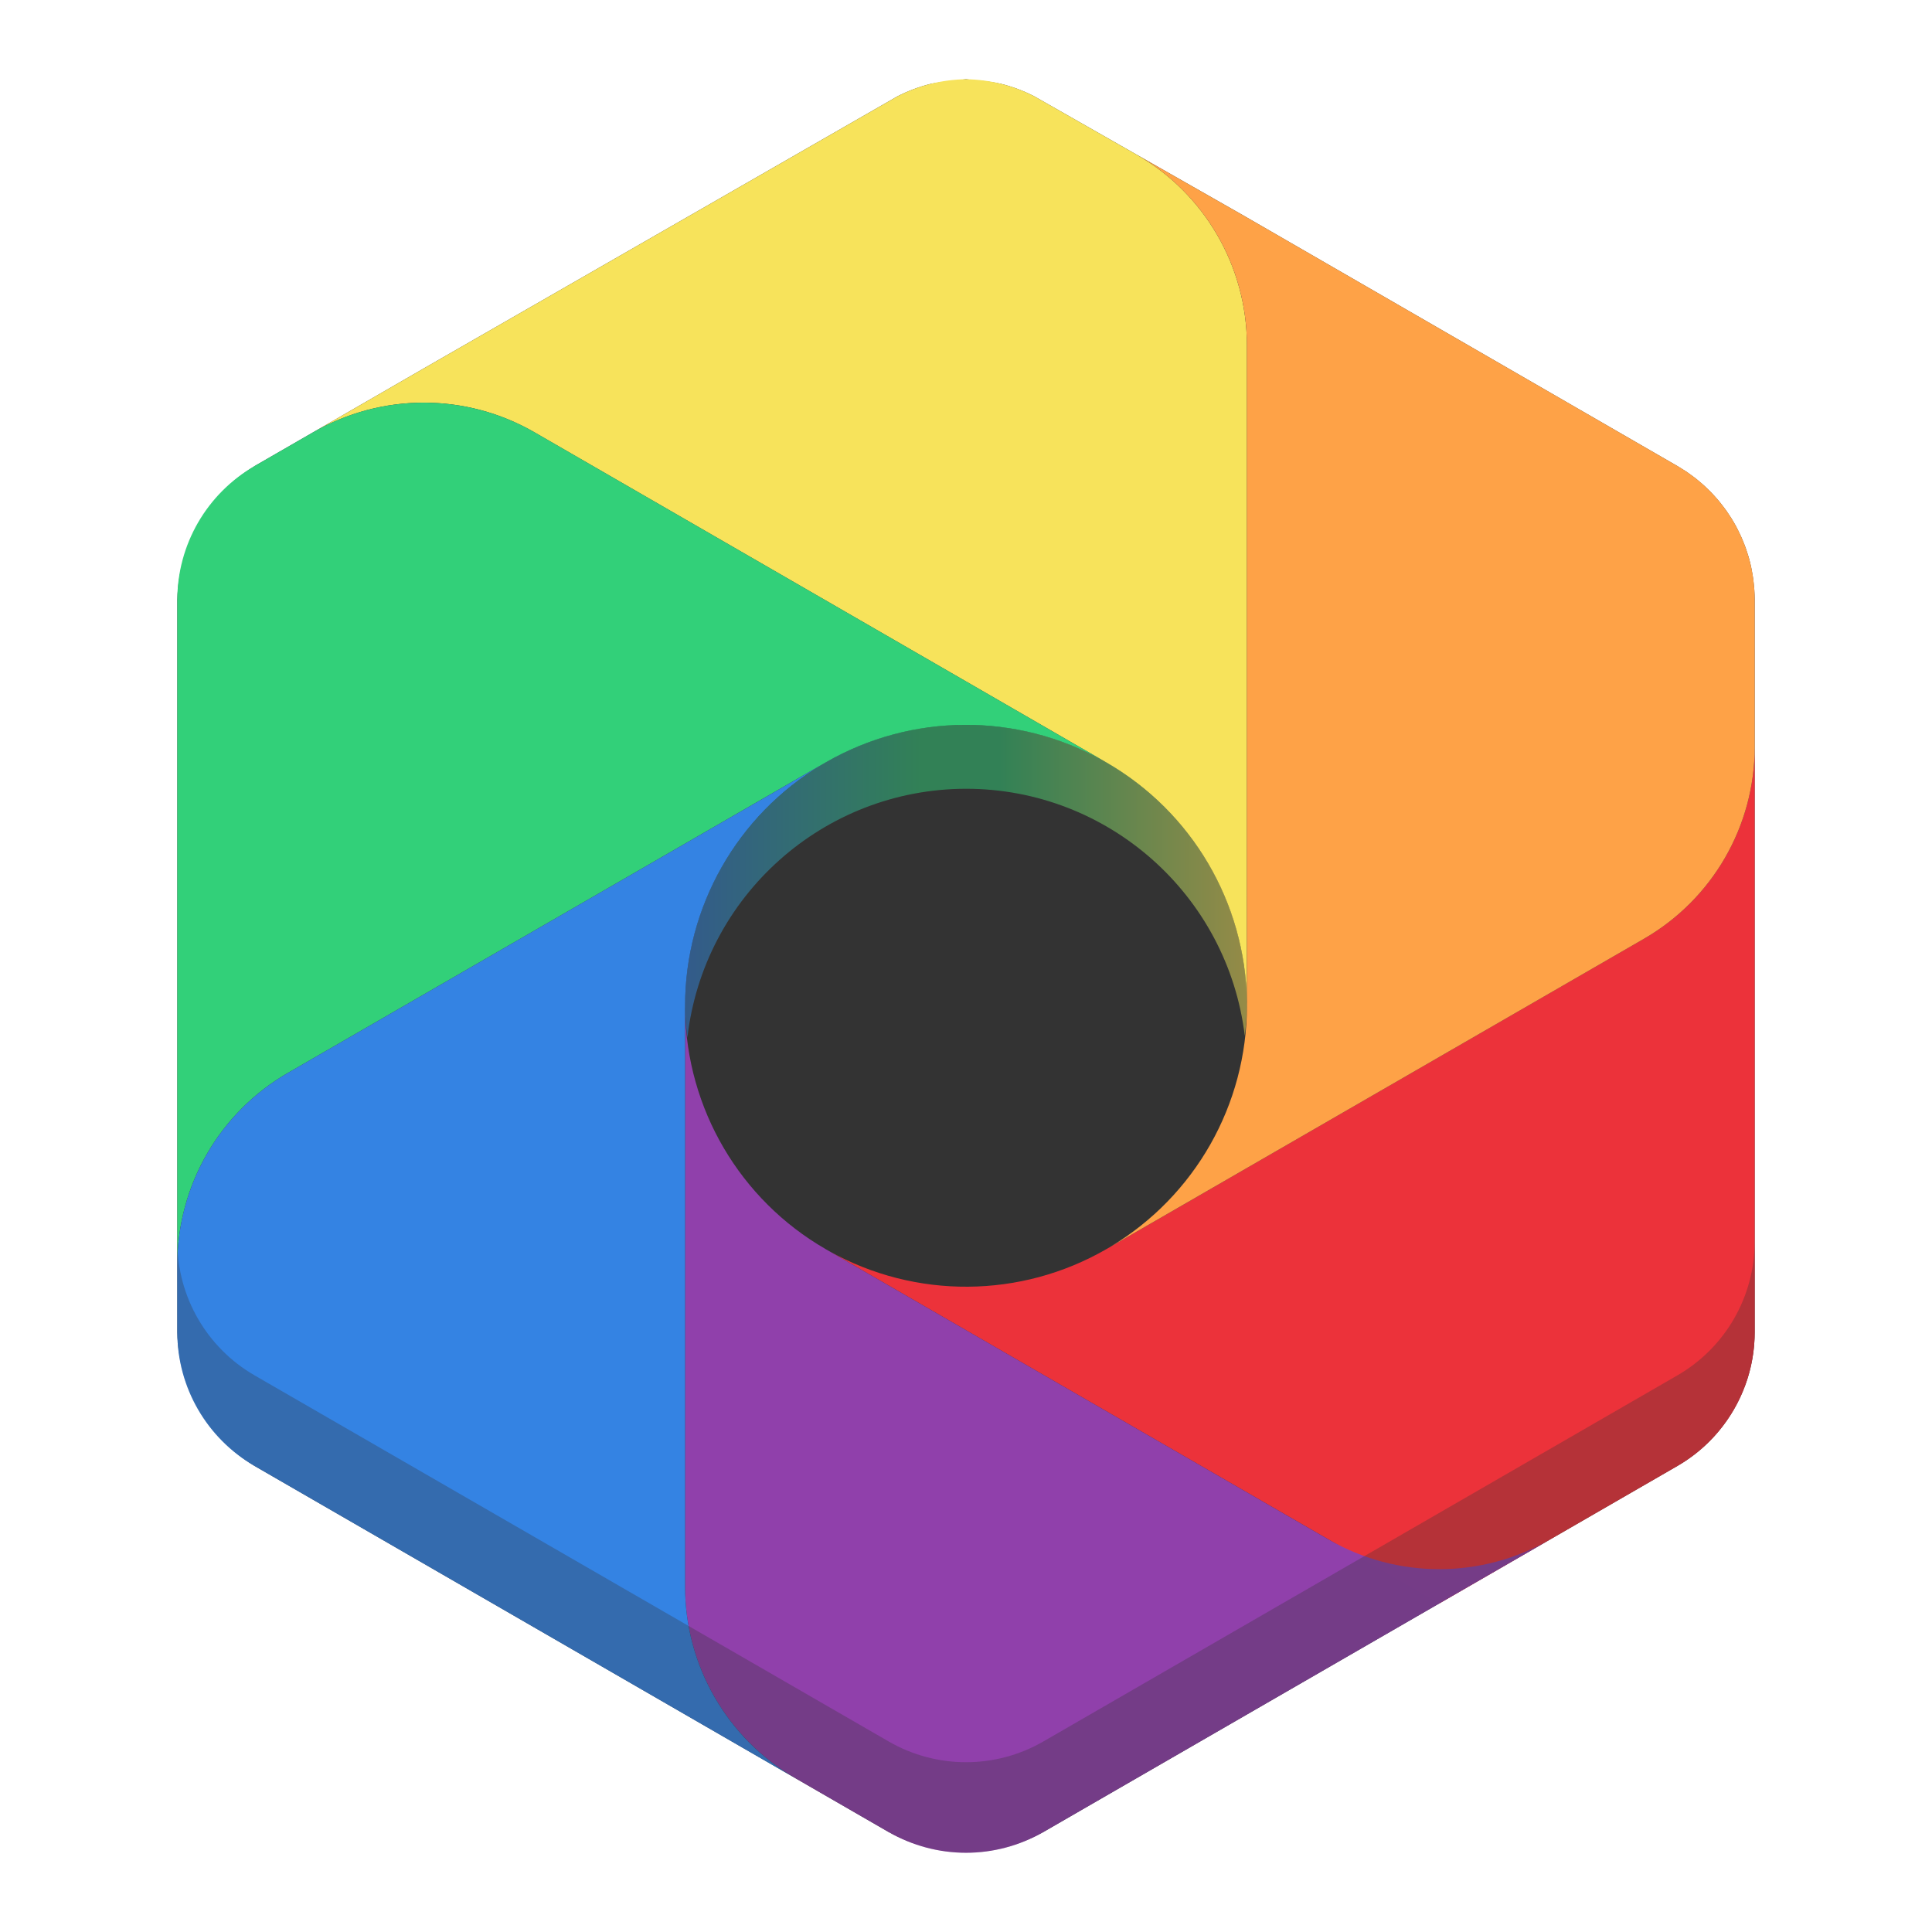
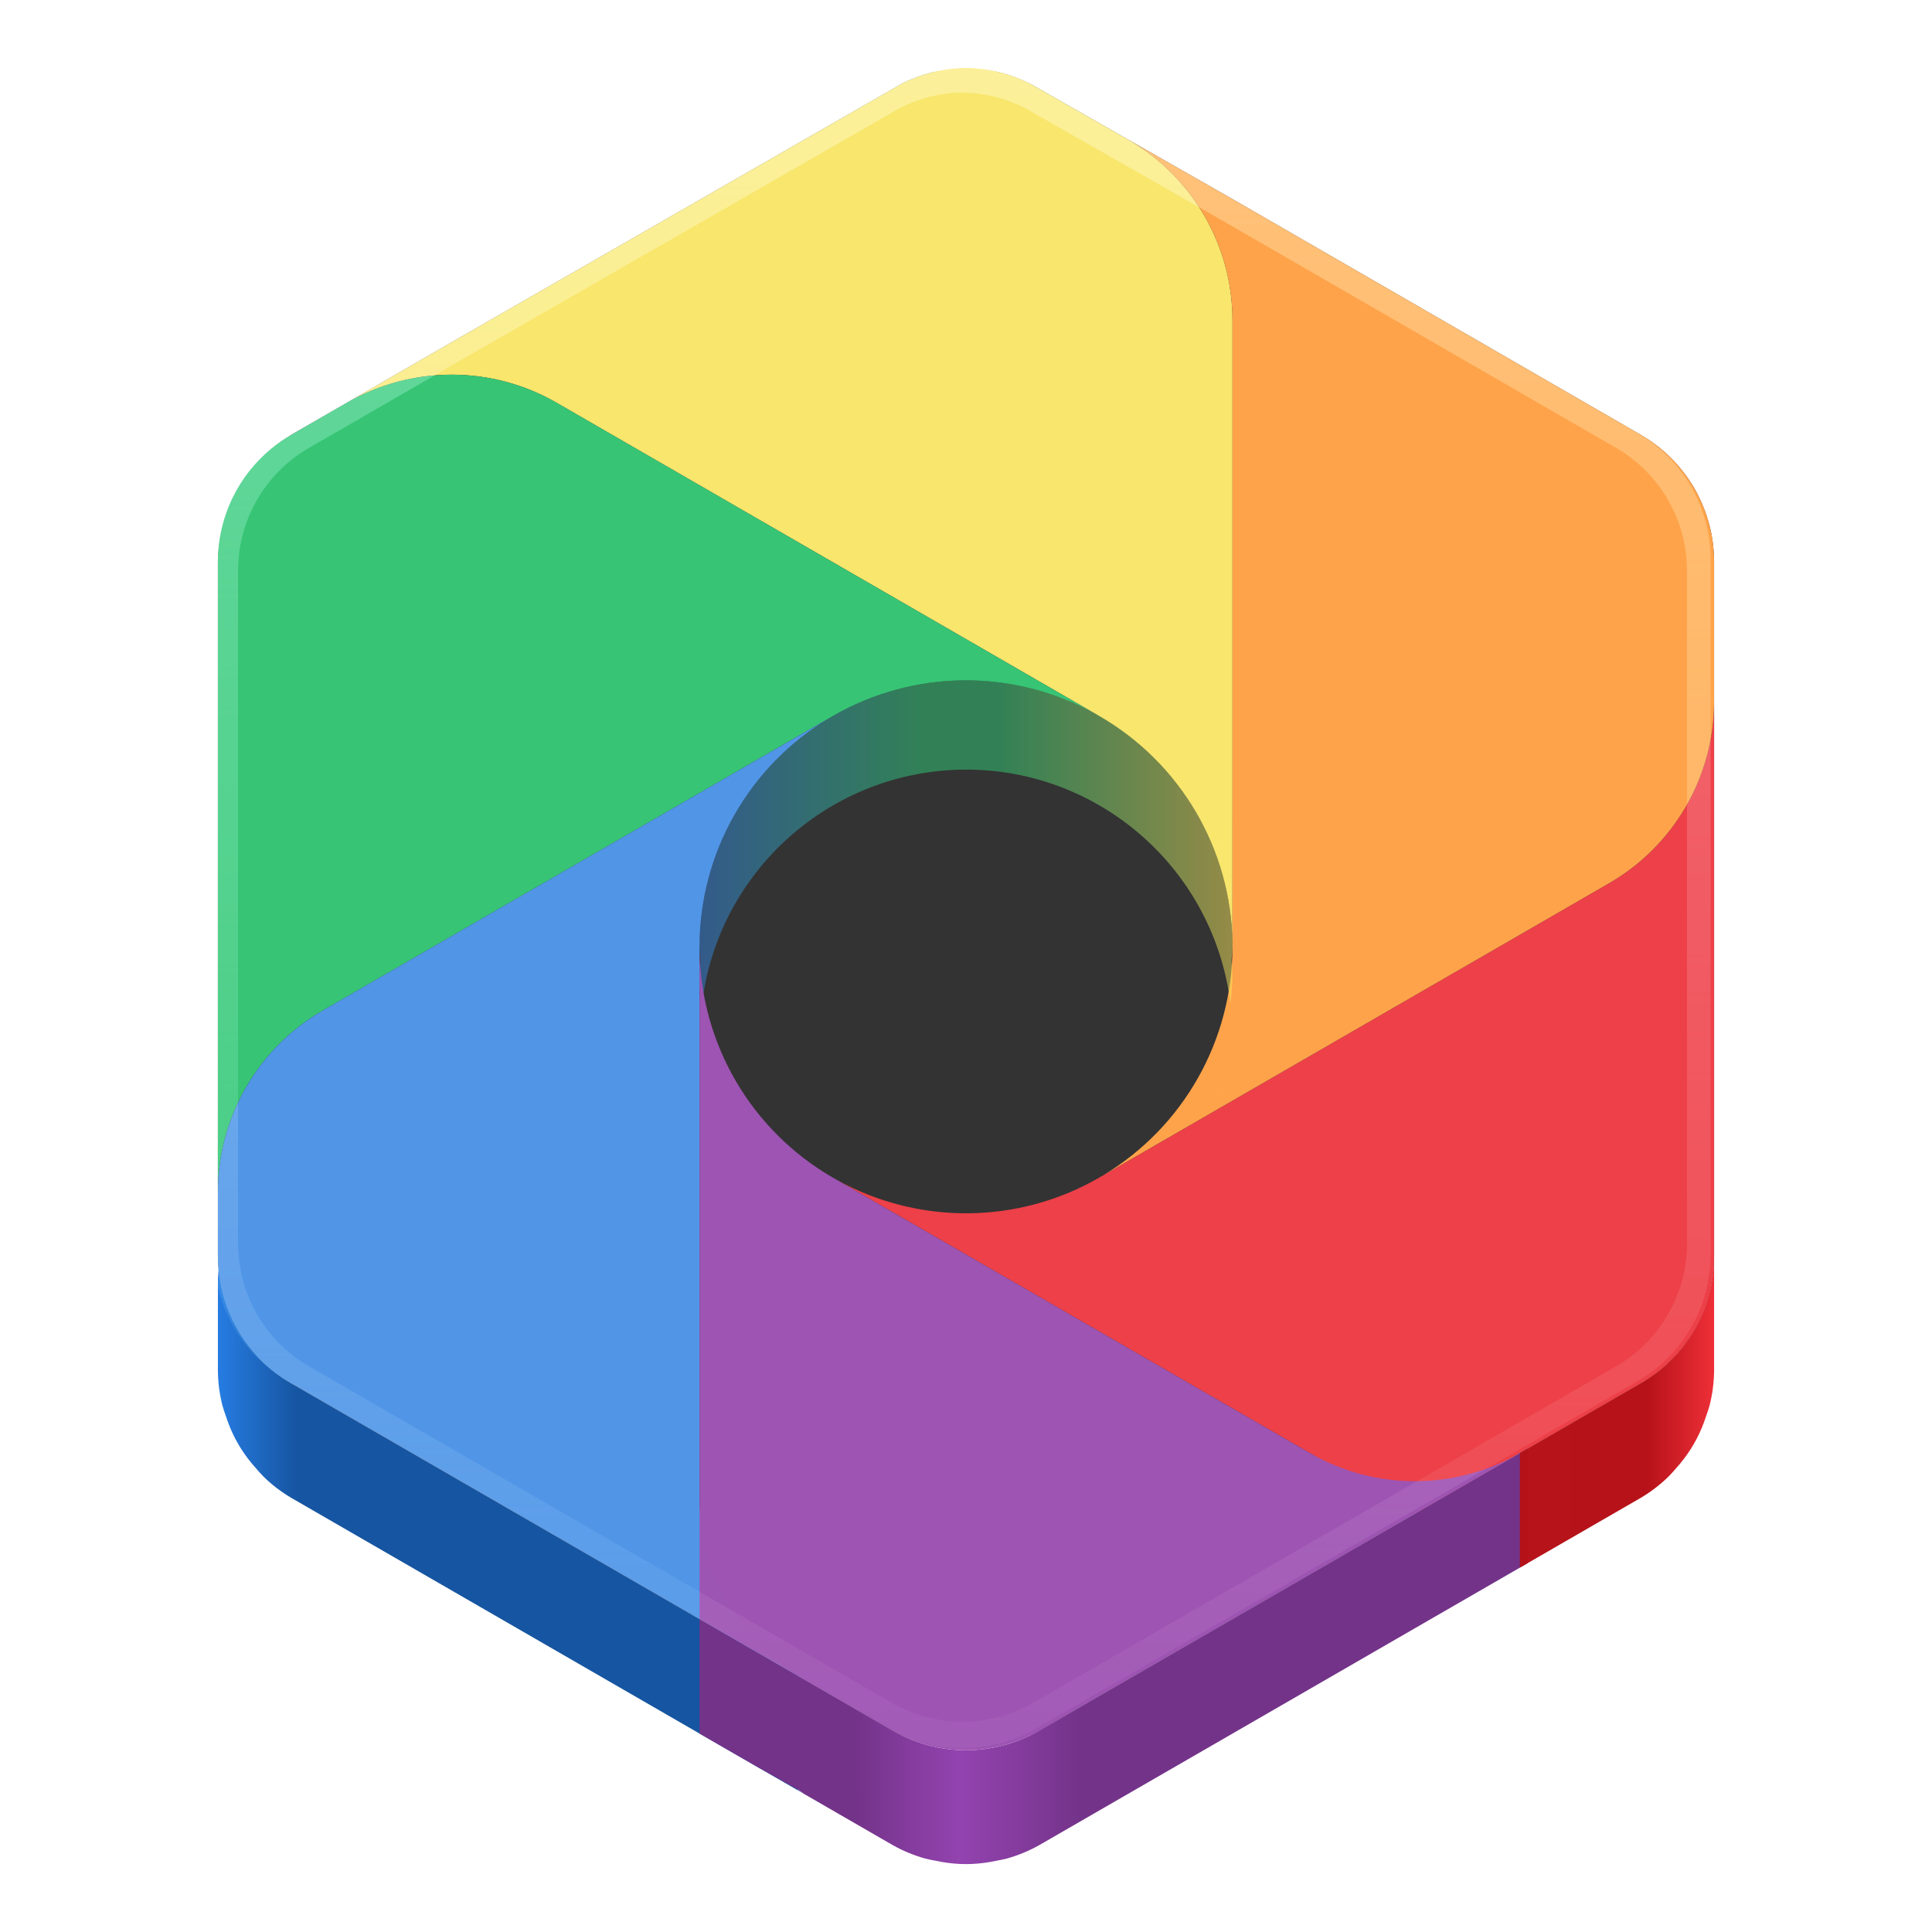
<svg xmlns="http://www.w3.org/2000/svg" xmlns:xlink="http://www.w3.org/1999/xlink" width="128" height="128" viewBox="0 0 128 128" version="1.1" id="svg5">
  <defs id="defs2">
+     <linearGradient id="linearGradient34">
+       <stop style="stop-color:#f9f9f9;stop-opacity:0.794;" offset="0" id="stop34" />
+       <stop style="stop-color:#f9f9f9;stop-opacity:0.116;" offset="1" id="stop35" />
+     </linearGradient>
+     <linearGradient id="linearGradient25">
+       <stop style="stop-color:#267ce2;stop-opacity:1;" offset="0" id="stop26" />
+       <stop style="stop-color:#1655a1;stop-opacity:1;" offset="0.136" id="stop28" />
+       <stop style="stop-color:#1655a1;stop-opacity:1;" offset="1" id="stop27" />
+     </linearGradient>
+     <linearGradient id="linearGradient22">
+       <stop style="stop-color:#b61017;stop-opacity:0.994;" offset="0" id="stop23" />
+       <stop style="stop-color:#b61017;stop-opacity:1;" offset="0.639" id="stop25" />
+       <stop style="stop-color:#ed2d36;stop-opacity:1;" offset="1" id="stop24" />
+     </linearGradient>
+     <linearGradient id="linearGradient18">
+       <stop style="stop-color:#733389;stop-opacity:1;" offset="0" id="stop18" />
+       <stop style="stop-color:#733389;stop-opacity:1;" offset="0.076" id="stop22" />
+       <stop style="stop-color:#9343af;stop-opacity:1;" offset="0.223" id="stop20" />
+       <stop style="stop-color:#733389;stop-opacity:1;" offset="0.39" id="stop21" />
+       <stop style="stop-color:#733389;stop-opacity:1;" offset="1" id="stop19" />
+     </linearGradient>
    <linearGradient id="linearGradient1198">
      <stop style="stop-color:#3483e3;stop-opacity:1" offset="0" id="stop1194" />
      <stop style="stop-color:#32d079;stop-opacity:1" offset="0.424" id="stop27406" />
      <stop style="stop-color:#32d079;stop-opacity:1" offset="0.561" id="stop9437" />
      <stop style="stop-color:#f7e35b;stop-opacity:1" offset="1" id="stop1196" />
    </linearGradient>
    <linearGradient y2="236" x2="96" y1="236" x1="32" gradientTransform="translate(604.8168,170.5864)" gradientUnits="userSpaceOnUse" id="linearGradient1099" xlink:href="#linearGradient1036" />
    <linearGradient id="linearGradient1036">
      <stop id="stop1032" offset="0" style="stop-color:#d5d3cf;stop-opacity:1;" />
      <stop id="stop1034" offset="1" style="stop-color:#f6f5f4;stop-opacity:1" />
    </linearGradient>
    <radialGradient r="32" fy="-76" fx="-244" cy="-76" cx="-244" gradientTransform="matrix(0.8833333,0,0,0.8833333,-460.3502,463.1197)" gradientUnits="userSpaceOnUse" id="radialGradient1103" xlink:href="#linearGradient1069" />
    <linearGradient id="linearGradient1069">
      <stop id="stop1065" offset="0" style="stop-color:#d5d3cf;stop-opacity:1" />
      <stop id="stop1067-1" offset="1" style="stop-color:#949390;stop-opacity:1" />
    </linearGradient>
    <linearGradient gradientUnits="userSpaceOnUse" y2="232" x2="64" y1="262.5" x1="64" id="linearGradient1027" xlink:href="#linearGradient1025" gradientTransform="translate(-470.5864,432.8168)" />
    <linearGradient id="linearGradient1025">
      <stop id="stop1021" offset="0" style="stop-color:#9a9996;stop-opacity:1" />
      <stop id="stop1023" offset="1" style="stop-color:#77767b;stop-opacity:1" />
    </linearGradient>
    <clipPath clipPathUnits="userSpaceOnUse" id="clipPath1609-7">
      <path id="path1611-5" d="m 252,116 28,-28 v -8 h -36 v 36 z" style="fill:#e74747;stroke:none;stroke-width:0.25px;stroke-linecap:butt;stroke-linejoin:miter;stroke-opacity:1" />
    </clipPath>
-     <linearGradient xlink:href="#linearGradient1198" id="linearGradient1200" x1="45.142" y1="58.173" x2="82.363" y2="58.173" gradientUnits="userSpaceOnUse" gradientTransform="translate(0.24766,0.2142168)" />
+     <linearGradient xlink:href="#linearGradient1198" id="linearGradient1200" x1="45.142" y1="58.173" x2="82.363" y2="58.173" gradientUnits="userSpaceOnUse" gradientTransform="matrix(0.9485627,0,0,0.9485627,3.526826,-0.276307)" />
+     <linearGradient xlink:href="#linearGradient18" id="linearGradient19" x1="52.254" y1="116.19" x2="103.246" y2="116.19" gradientUnits="userSpaceOnUse" gradientTransform="matrix(0.9485627,0,0,0.9485627,3.291905,-0.4795051)" />
+     <linearGradient xlink:href="#linearGradient22" id="linearGradient24" x1="103.236" y1="98.965" x2="116.252" y2="98.965" gradientUnits="userSpaceOnUse" gradientTransform="matrix(0.9485627,0,0,0.9485627,3.291905,-0.4795051)" />
+     <linearGradient xlink:href="#linearGradient25" id="linearGradient27" x1="11.748" y1="107.337" x2="52.699" y2="107.337" gradientUnits="userSpaceOnUse" gradientTransform="matrix(0.9485627,0,0,0.9485627,3.291905,-0.4795051)" />
+     <linearGradient xlink:href="#linearGradient34" id="linearGradient35" x1="65.224" y1="6.544" x2="65.224" y2="122.624" gradientUnits="userSpaceOnUse" gradientTransform="matrix(0.9485627,0,0,0.9485627,3.062232,-0.6120264)" />
  </defs>
  <g id="layer2">
-     <path id="path59534" style="fill:#333333;stroke-width:1.34" d="M 30.133 45.155 A 6.928 6.928 45 0 0 29.894 45.731 A 6.928 6.928 0 0 0 29.519 46.637 A 6.928 6.928 45 0 0 29.259 48.202 L 29.205 72.692 L 29.205 78.424 L 29.204 81.453 L 29.204 81.46 A 6.928 6.928 45 0 0 29.208 81.48 A 6.928 6.928 45 0 0 29.58 83.587 A 6.928 6.928 45 0 0 29.825 84.176 A 6.928 6.928 45 0 0 30.623 85.557 A 6.928 6.928 45 0 0 31.015 86.067 A 6.928 6.928 45 0 0 32.667 87.453 A 6.928 6.928 45 0 0 32.669 87.454 L 53.514 99.489 L 58.478 102.355 L 61.103 103.87 A 6.928 6.928 45 0 0 63.132 104.61 A 6.928 6.928 45 0 0 63.774 104.693 A 6.928 6.928 45 0 0 65.364 104.694 A 6.928 6.928 45 0 0 66 104.609 A 6.928 6.928 45 0 0 68.031 103.87 L 87.334 92.725 L 92.291 89.863 A 9.926 9.926 0 0 0 92.295 89.861 L 94.844 88.389 L 96.465 87.453 L 96.466 87.452 A 6.928 6.928 45 0 0 98.127 86.057 A 6.928 6.928 0 0 0 98.503 85.567 A 6.928 6.928 45 0 0 99.315 84.161 A 6.928 6.928 0 0 0 99.552 83.589 A 6.928 6.928 45 0 0 99.929 81.453 L 99.929 60.949 L 99.93 55.221 L 99.93 48.62 A 6.928 6.928 45 0 0 99.516 46.265 A 6.928 6.928 45 0 0 99.504 46.235 A 6.928 6.928 45 0 0 98.317 44.18 A 6.928 6.928 45 0 0 98.3 44.157 A 6.928 6.928 45 0 0 96.466 42.619 L 78.708 32.367 L 73.745 29.501 L 68.032 26.203 A 6.928 6.928 45 0 0 68.031 26.202 A 6.928 6.928 45 0 0 67.638 25.994 A 6.928 6.928 45 0 0 67.53 25.943 A 6.928 6.928 45 0 0 67.237 25.813 A 6.928 6.928 45 0 0 67.089 25.753 A 6.928 6.928 45 0 0 66.817 25.653 A 6.928 6.928 45 0 0 66.673 25.603 A 6.928 6.928 45 0 0 66.267 25.486 A 6.928 6.928 45 0 0 66.262 25.485 A 6.928 6.928 45 0 0 66.166 25.463 A 6.928 6.928 45 0 0 65.834 25.392 A 6.928 6.928 45 0 0 65.675 25.365 A 6.928 6.928 45 0 0 65.375 25.324 A 6.928 6.928 45 0 0 65.24 25.309 A 6.928 6.928 45 0 0 64.941 25.287 A 6.928 6.928 45 0 0 64.77 25.278 A 6.928 6.928 45 0 0 64.758 25.277 A 6.928 6.928 45 0 0 64.359 25.278 A 6.928 6.928 45 0 0 64.214 25.286 A 6.928 6.928 45 0 0 63.935 25.304 A 6.928 6.928 45 0 0 63.736 25.327 A 6.928 6.928 45 0 0 63.48 25.362 A 6.928 6.928 45 0 0 63.306 25.391 A 6.928 6.928 45 0 0 63.06 25.443 A 6.928 6.928 45 0 0 62.866 25.487 A 6.928 6.928 45 0 0 62.817 25.501 A 6.928 6.928 45 0 0 62.465 25.602 A 6.928 6.928 45 0 0 62.363 25.636 A 6.928 6.928 45 0 0 62.047 25.75 A 6.928 6.928 45 0 0 61.899 25.811 A 6.928 6.928 45 0 0 61.64 25.925 A 6.928 6.928 45 0 0 61.494 25.994 A 6.928 6.928 45 0 0 61.191 26.155 A 6.928 6.928 45 0 0 61.116 26.194 L 61.102 26.203 L 41.8 37.347 L 41.761 37.369 L 41.678 37.417 L 36.852 40.24 L 32.301 42.902 A 6.928 6.928 0 0 0 32.297 42.904 A 6.928 6.928 45 0 0 32.286 42.913 A 6.928 6.928 45 0 0 31.099 43.895 A 6.928 6.928 0 0 0 30.368 44.846 A 6.928 6.928 45 0 0 30.133 45.155 z M 30.063 74.386 A 9.926 9.926 0 0 0 29.422 76.36 A 9.926 9.926 0 0 1 29.422 76.359 A 9.926 9.926 0 0 1 30.063 74.386 z M 84.386 90.71 A 9.926 9.926 0 0 0 85.609 91.038 A 9.926 9.926 0 0 1 85.608 91.039 A 9.926 9.926 0 0 1 84.386 90.71 z " transform="matrix(0.7387908,1.279623,-1.279623,0.7387908,99.52044,-66.66923)" />
-     <path id="path57149" style="fill:#ed333b;fill-opacity:0.994;stroke:none;stroke-width:0;stroke-miterlimit:4;stroke-dasharray:none;stroke-opacity:1" d="m 116.253,49.492 a 14.667,14.667 0 0 1 -7.331,12.7 L 73.298,82.76 A 18.612,18.612 0 0 1 54.938,82.893 l 9.063,5.235 31.356,18.104 15.776,-9.109 a 10.237,10.237 0 0 0 5.119,-8.865 V 57.96 Z" />
-     <path id="path57151" style="fill:#9141ac;fill-opacity:0.994;stroke:none;stroke-width:0;stroke-miterlimit:4;stroke-dasharray:none;stroke-opacity:1" d="m 45.39,66.635 v 0.279 a 18.612,18.612 0 0 1 0.002,-0.273 z m 0,0.279 -0.002,10.467 v 27.74 a 14.667,14.667 0 0 0 7.331,12.7 l 0.002,0.002 6.161,3.556 a 10.237,10.237 0 0 0 10.236,0 l 26.239,-15.148 7.329,-4.232 a 14.667,14.667 0 0 1 -14.662,-0.002 L 54.696,82.754 A 18.612,18.612 0 0 1 45.39,66.914 Z" />
-     <path id="path57153" style="fill:#f8e45c;fill-opacity:0.994;stroke:none;stroke-width:0;stroke-miterlimit:4;stroke-dasharray:none;stroke-opacity:1" d="m 64.001,5.25 a 10.237,10.237 0 0 0 -4.544,1.133 l -31.379,18.024 -7.333,4.234 a 14.667,14.667 0 0 1 14.666,0 l 28.59,16.504 9.303,5.373 a 18.612,18.612 0 0 1 9.305,15.84 l 0.002,-10.467 V 22.878 a 14.573,14.573 0 0 0 -7.358,-12.661 L 68.481,6.356 A 10.237,10.237 0 0 0 64.001,5.25 Z M 82.61,66.358 a 18.612,18.612 0 0 1 -0.002,0.273 l 0.002,0.006 z" />
-     <path id="path56870" style="fill:#ffa348;fill-opacity:0.994;stroke:none;stroke-width:0;stroke-miterlimit:4;stroke-dasharray:none;stroke-opacity:1" d="m 75.254,10.217 a 14.573,14.573 0 0 1 7.358,12.661 V 55.89 66.635 a 18.612,18.612 0 0 1 -9.066,15.979 l 9.066,-5.233 20.893,-12.061 5.417,-3.128 a 14.667,14.667 0 0 0 7.331,-12.7 v -9.748 a 10.237,10.237 0 0 0 -5.098,-8.855 l -0.021,-0.012 L 82.612,14.41 82.554,14.377 Z m -1.708,72.396 a 18.612,18.612 0 0 1 -0.238,0.134 l -0.004,0.004 z" />
-     <path id="path57155" style="fill:#33d17a;fill-opacity:0.994;stroke:none;stroke-width:0;stroke-miterlimit:4;stroke-dasharray:none;stroke-opacity:1" d="m 28.845,26.697 a 14.667,14.667 0 0 0 -2.301,0.06 14.667,14.667 0 0 0 -5.799,1.883 l -3.887,2.243 a 10.237,10.237 0 0 0 -5.111,8.861 v 35.568 8.468 a 14.667,14.667 0 0 1 7.335,-12.702 l 26.306,-15.187 9.334,-5.39 a 18.612,18.612 0 0 1 18.34,-0.122 l -9.061,-5.235 h -0.002 L 35.411,28.64 a 14.667,14.667 0 0 0 -6.566,-1.943 z" />
-     <path id="path57157" style="fill:#3584e4;fill-opacity:0.994;stroke:none;stroke-width:0;stroke-miterlimit:4;stroke-dasharray:none;stroke-opacity:1" d="m 54.696,50.519 -0.242,0.139 a 18.612,18.612 0 0 1 0.238,-0.134 z m -0.242,0.139 -9.066,5.233 -26.306,15.187 a 14.667,14.667 0 0 0 -7.335,12.702 v 4.478 a 10.237,10.237 0 0 0 5.119,8.865 l 28.522,16.467 7.325,4.23 A 14.667,14.667 0 0 1 45.388,105.121 V 66.637 a 18.612,18.612 0 0 1 9.066,-15.979 z" />
-     <path id="path64946" style="opacity:0.5;fill:url(#linearGradient1200);fill-opacity:1;stroke:none;stroke-width:0;stroke-miterlimit:4;stroke-dasharray:none;stroke-opacity:1" d="M 64,48.023 A 18.612,18.612 0 0 0 45.389,66.634 18.612,18.612 0 0 0 45.54,68.751 18.612,18.612 0 0 1 64,52.257 18.612,18.612 0 0 1 82.47,68.621 18.612,18.612 0 0 0 82.611,66.634 18.612,18.612 0 0 0 64,48.023 Z" />
-     <path id="path987" style="fill:#333333;fill-opacity:0.3;stroke-width:1.98" d="m 63.999,122.751 a 10.237,10.237 0 0 1 -5.117,-1.371 L 16.867,97.122 a 10.237,10.237 0 0 1 -5.119,-8.865 v -6 a 10.237,10.237 0 0 0 5.119,8.865 l 42.016,24.258 a 10.237,10.237 0 0 0 10.236,0 L 111.132,91.122 a 10.237,10.237 0 0 0 5.119,-8.865 v 6 a 10.237,10.237 0 0 1 -5.119,8.865 L 69.119,121.38 a 10.237,10.237 0 0 1 -5.119,1.371 z" />
+     <path id="path15" style="fill:url(#linearGradient27);fill-opacity:1;stroke-width:0.949" d="M 14.512 83.814 A 13.913 13.913 0 0 0 14.436 84.682 L 14.436 86.578 L 14.436 88.928 L 14.436 88.93 L 14.436 90.826 L 14.436 90.828 A 9.71 9.71 0 0 0 14.738 93.125 A 9.71 9.71 0 0 0 14.961 93.809 A 9.71 9.71 0 0 0 15.582 95.309 A 9.71 9.71 0 0 0 15.982 96.002 A 9.71 9.71 0 0 0 16.973 97.293 A 9.71 9.71 0 0 0 17.451 97.824 A 9.71 9.71 0 0 0 19.291 99.234 L 53.281 118.857 A 13.913 13.913 0 0 1 52.863 118.58 L 52.871 118.57 A 13.913 13.913 0 0 1 52.857 118.561 L 52.857 116.717 L 53.281 116.961 A 13.913 13.913 0 0 1 52.857 116.682 L 52.857 116.664 L 52.857 115.006 L 52.857 112.924 L 52.857 111.027 L 52.857 111 L 52.326 110.695 L 52.326 110.721 L 46.572 107.395 A 13.913 13.913 0 0 0 46.572 107.398 L 19.291 91.646 A 9.71 9.71 0 0 1 14.512 83.814 z " />
+     <path id="path59534" style="fill:#333333;stroke-width:1.878" d="m 64.002,4.5 a 9.71,9.71 0 0 0 -0.867,0.113 9.71,9.71 0 0 0 -1.364,0.18 9.71,9.71 0 0 0 -2.081,0.782 l -29.765,17.096 -6.957,4.017 -3.678,2.121 -0.009,0.006 a 9.71,9.71 0 0 0 -0.02,0.019 9.71,9.71 0 0 0 -2.297,1.929 9.71,9.71 0 0 0 -0.543,0.71 9.71,9.71 0 0 0 -1.117,1.936 9.71,9.71 0 0 0 -0.345,0.834 9.71,9.71 0 0 0 -0.524,2.977 9.71,9.71 0 0 0 -3.1e-5,0.002 V 70.957 l 2e-6,8.033 -2e-6,4.248 a 9.71,9.71 0 0 0 0.524,2.981 9.71,9.71 0 0 0 0.348,0.837 9.71,9.71 0 0 0 1.113,1.93 9.71,9.71 0 0 0 0.548,0.713 9.71,9.71 0 0 0 2.321,1.947 l 27.054,15.62 6.947,4.011 a 13.913,13.913 0 0 0 0.006,0.004 l 3.574,2.062 2.271,1.312 0.002,3e-5 a 9.71,9.71 0 0 0 2.857,1.039 9.71,9.71 0 0 0 0.86,0.113 9.71,9.71 0 0 0 2.275,0 9.71,9.71 0 0 0 0.86,-0.113 9.71,9.71 0 0 0 2.857,-1.039 l 24.889,-14.369 6.953,-4.013 8.013,-4.626 a 9.71,9.71 0 0 0 2.568,-2.153 9.71,9.71 0 0 0 0.028,-0.035 9.71,9.71 0 0 0 1.664,-2.881 9.71,9.71 0 0 0 0.015,-0.037 9.71,9.71 0 0 0 0.582,-3.303 l 4e-5,-28.74 1e-5,-8.031 -1e-5,-9.247 a 9.71,9.71 0 0 0 4e-5,-0.002 9.71,9.71 0 0 0 -0.022,-0.622 9.71,9.71 0 0 0 -0.015,-0.167 9.71,9.71 0 0 0 -0.046,-0.446 9.71,9.71 0 0 0 -0.032,-0.222 9.71,9.71 0 0 0 -0.069,-0.4 9.71,9.71 0 0 0 -0.041,-0.209 9.71,9.71 0 0 0 -0.143,-0.574 9.71,9.71 0 0 0 -0.002,-0.007 9.71,9.71 0 0 0 -0.041,-0.132 9.71,9.71 0 0 0 -0.146,-0.454 9.71,9.71 0 0 0 -0.08,-0.211 9.71,9.71 0 0 0 -0.159,-0.393 9.71,9.71 0 0 0 -0.076,-0.174 9.71,9.71 0 0 0 -0.183,-0.378 9.71,9.71 0 0 0 -0.109,-0.215 9.71,9.71 0 0 0 -0.007,-0.015 9.71,9.71 0 0 0 -0.28,-0.484 9.71,9.71 0 0 0 -0.111,-0.17 9.71,9.71 0 0 0 -0.219,-0.326 9.71,9.71 0 0 0 -0.167,-0.226 9.71,9.71 0 0 0 -0.222,-0.285 9.71,9.71 0 0 0 -0.157,-0.191 9.71,9.71 0 0 0 -0.235,-0.263 9.71,9.71 0 0 0 -0.189,-0.204 9.71,9.71 0 0 0 -0.052,-0.05 9.71,9.71 0 0 0 -0.369,-0.356 9.71,9.71 0 0 0 -0.113,-0.1 9.71,9.71 0 0 0 -0.359,-0.304 9.71,9.71 0 0 0 -0.178,-0.137 9.71,9.71 0 0 0 -0.321,-0.235 9.71,9.71 0 0 0 -0.185,-0.128 9.71,9.71 0 0 0 -0.408,-0.256 9.71,9.71 0 0 0 -0.1,-0.063 l -0.02,-0.011 -27.054,-15.62 -0.054,-0.032 -0.117,-0.067 -6.809,-3.879 -6.419,-3.659 a 9.71,9.71 0 0 0 -0.006,-0.004 9.71,9.71 0 0 0 -0.019,-0.007 A 9.71,9.71 0 0 0 66.206,4.79 9.71,9.71 0 0 0 64.541,4.569 9.71,9.71 0 0 0 64.002,4.501 Z M 28.471,24.9 a 13.913,13.913 0 0 0 -2.846,0.606 13.913,13.913 0 0 1 0.002,-0.002 13.913,13.913 0 0 1 2.844,-0.604 z m 18.254,77.376 a 13.913,13.913 0 0 0 0.459,1.716 13.913,13.913 0 0 1 -0.002,-0.002 13.913,13.913 0 0 1 -0.458,-1.714 z" />
+     <path id="path57149" style="fill:#ee4149;fill-opacity:0.994;stroke:none;stroke-width:0;stroke-miterlimit:4;stroke-dasharray:none;stroke-opacity:1" d="m 113.565,46.467 a 13.913,13.913 0 0 1 -6.954,12.047 L 72.82,78.024 a 17.655,17.655 0 0 1 -17.416,0.126 l 8.597,4.965 29.743,17.173 14.965,-8.64 a 9.71,9.71 0 0 0 4.856,-8.409 V 54.499 Z" />
+     <path id="path17" style="fill:url(#linearGradient19);fill-opacity:1;stroke-width:0.949" d="M 101.227 95.969 L 101.219 95.971 L 89.039 103.002 L 88.814 103.133 L 68.855 114.656 A 9.71 9.71 0 0 1 59.146 114.656 L 52.859 111.027 L 52.857 111.027 L 50.244 109.518 L 50.129 109.451 L 48.352 108.424 L 46.346 107.268 L 46.346 114.854 L 48.352 116.012 L 50.129 117.037 L 52.871 118.57 A 13.913 13.913 0 0 0 53.283 118.859 L 59.146 122.244 A 9.71 9.71 0 0 0 61.283 123.131 A 9.71 9.71 0 0 0 62 123.281 A 9.71 9.71 0 0 0 63.59 123.492 A 9.71 9.71 0 0 0 64.41 123.492 A 9.71 9.71 0 0 0 66.002 123.281 A 9.71 9.71 0 0 0 66.717 123.131 A 9.71 9.71 0 0 0 68.83 122.256 A 9.71 9.71 0 0 0 68.854 122.244 L 82.074 114.613 L 93.742 107.875 L 96.869 106.07 L 100.684 103.867 L 101.227 103.555 L 101.227 103.553 L 101.227 101.658 L 101.227 101.656 L 101.227 97.865 L 101.227 95.969 z " />
+     <path id="path57153" style="fill:#f9e76e;fill-opacity:0.994;stroke:none;stroke-width:0;stroke-miterlimit:4;stroke-dasharray:none;stroke-opacity:1" d="M 64.001,4.5 A 9.71,9.71 0 0 0 59.691,5.575 L 29.926,22.671 22.97,26.687 a 13.913,13.913 0 0 1 13.912,0 l 27.119,15.655 8.825,5.097 a 17.655,17.655 0 0 1 8.827,15.026 l 0.002,-9.929 V 21.222 A 13.823,13.823 0 0 0 74.675,9.212 L 68.251,5.549 A 9.71,9.71 0 0 0 64.001,4.5 Z m 17.651,57.965 a 17.655,17.655 0 0 1 -0.002,0.259 l 0.002,0.006 z" />
+     <path id="path56870" style="fill:#ffa44b;fill-opacity:0.994;stroke:none;stroke-width:0;stroke-miterlimit:4;stroke-dasharray:none;stroke-opacity:1" d="M 74.675,9.212 A 13.823,13.823 0 0 1 81.654,21.222 V 52.536 62.728 a 17.655,17.655 0 0 1 -8.599,15.157 l 8.599,-4.963 19.818,-11.441 5.138,-2.967 a 13.913,13.913 0 0 0 6.954,-12.047 v -9.246 a 9.71,9.71 0 0 0 -4.836,-8.399 l -0.019,-0.012 -27.055,-15.62 -0.055,-0.031 z M 73.055,77.885 a 17.655,17.655 0 0 1 -0.226,0.127 l -0.004,0.004 z" />
+     <path id="path57155" style="fill:#38c676;fill-opacity:0.994;stroke:none;stroke-width:0;stroke-miterlimit:4;stroke-dasharray:none;stroke-opacity:1" d="m 30.653,24.844 a 13.913,13.913 0 0 0 -2.183,0.057 13.913,13.913 0 0 0 -5.501,1.787 l -3.687,2.128 a 9.71,9.71 0 0 0 -4.848,8.405 V 70.958 78.991 a 13.913,13.913 0 0 1 6.958,-12.049 l 24.952,-14.406 8.854,-5.112 a 17.655,17.655 0 0 1 17.397,-0.116 l -8.595,-4.965 h -0.002 L 36.882,26.687 a 13.913,13.913 0 0 0 -6.228,-1.843 z" />
+     <path id="path57157" style="fill:#5296e8;fill-opacity:0.994;stroke:none;stroke-width:0;stroke-miterlimit:4;stroke-dasharray:none;stroke-opacity:1" d="M 55.174 47.441 L 54.945 47.572 A 17.655 17.655 0 0 1 55.17 47.445 L 55.174 47.441 z M 54.945 47.572 L 46.346 52.535 L 21.393 66.941 A 13.913 13.913 0 0 0 14.436 78.99 L 14.436 83.238 A 9.71 9.71 0 0 0 19.291 91.646 L 41.205 104.299 L 46.346 107.268 L 46.572 107.398 L 50.129 109.451 L 50.244 109.518 L 53.293 111.279 A 13.913 13.913 0 0 1 48.766 106.986 L 48.768 106.986 A 13.913 13.913 0 0 1 47.773 105.256 A 13.913 13.913 0 0 1 47.508 104.688 A 13.913 13.913 0 0 1 47.025 103.402 A 13.913 13.913 0 0 1 46.67 102.074 A 13.913 13.913 0 0 1 46.531 101.365 A 13.913 13.913 0 0 1 46.346 99.234 L 46.346 98.352 L 46.346 62.73 A 17.655 17.655 0 0 1 54.945 47.572 z " />
+     <path id="path64946" style="opacity:0.5;fill:url(#linearGradient1200);fill-opacity:1;stroke:none;stroke-width:0;stroke-miterlimit:4;stroke-dasharray:none;stroke-opacity:1" d="m 64,45.074 a 17.654,17.654 0 0 0 -17.654,17.654 17.654,17.654 0 0 0 0.065,0.906 17.654,17.654 0 0 0 -0.065,0.991 17.654,17.654 0 0 0 0.145,2.006 17.654,17.654 0 0 1 17.51,-15.644 17.654,17.654 0 0 1 17.521,15.522 17.654,17.654 0 0 0 0.133,-1.884 17.654,17.654 0 0 0 -0.065,-0.982 17.654,17.654 0 0 0 0.065,-0.915 17.654,17.654 0 0 0 -17.654,-17.654 z" />
+     <path id="path57151" style="fill:#9e55b3;fill-opacity:0.994;stroke:none;stroke-width:0;stroke-miterlimit:4;stroke-dasharray:none;stroke-opacity:1" d="M 46.348 62.729 L 46.348 62.992 A 17.655 17.655 0 0 1 46.35 62.734 L 46.348 62.729 z M 46.348 62.992 L 46.346 72.922 L 46.346 96.281 L 46.346 99.234 L 46.346 107.268 L 48.352 108.424 L 50.129 109.451 L 50.223 109.506 L 52.859 111.027 L 53.293 111.277 A 13.913 13.913 0 0 0 53.299 111.281 L 53.301 111.283 L 59.145 114.656 A 9.71 9.71 0 0 0 68.855 114.656 L 93.744 100.287 L 100.695 96.273 A 13.913 13.913 0 0 1 86.789 96.271 L 55.174 78.018 A 17.655 17.655 0 0 1 46.348 62.992 z " />
+     <path id="path6" style="fill:url(#linearGradient24);fill-opacity:0.994;stroke:none;stroke-width:0;stroke-miterlimit:4;stroke-dasharray:none;stroke-opacity:1" d="M 113.564 83.236 A 9.71 9.71 0 0 1 108.709 91.646 L 101.219 95.971 L 101.227 95.969 L 100.695 96.273 L 100.695 103.859 L 101.227 103.553 L 108.709 99.234 A 9.71 9.71 0 0 0 110.551 97.82 A 9.71 9.71 0 0 0 111.016 97.309 A 9.71 9.71 0 0 0 112.023 95.992 A 9.71 9.71 0 0 0 112.412 95.32 A 9.71 9.71 0 0 0 113.047 93.785 A 9.71 9.71 0 0 0 113.26 93.133 A 9.71 9.71 0 0 0 113.564 90.826 L 113.564 88.93 L 113.564 88.928 L 113.564 85.135 L 113.564 83.236 z " />
+     <path id="path28" style="mix-blend-mode:soft-light;fill:url(#linearGradient35);fill-opacity:1;stroke:none;stroke-width:0;stroke-miterlimit:4;stroke-dasharray:none;stroke-opacity:1" d="m 63.772,4.368 a 9.71,9.71 0 0 0 -4.311,1.075 l -29.765,17.096 -6.957,4.017 -3.687,2.127 a 9.71,9.71 0 0 0 -4.847,8.406 v 33.737 8.033 4.248 a 9.71,9.71 0 0 0 4.856,8.409 l 27.054,15.62 6.947,4.011 a 13.913,13.913 0 0 0 0.006,0.004 l 0.002,0.002 5.845,3.372 a 9.71,9.71 0 0 0 9.708,0 l 24.889,-14.369 0.002,0.002 6.951,-4.015 8.013,-4.626 a 9.71,9.71 0 0 0 4.856,-8.409 V 54.366 46.334 37.088 a 9.71,9.71 0 0 0 -4.835,-8.4 l -0.02,-0.011 -27.054,-15.62 -0.054,-0.031 -6.925,-3.946 -6.425,-3.663 A 9.71,9.71 0 0 0 63.772,4.368 Z m 0,1.762 a 9.403,9.403 0 0 1 4.113,1.015 l 6.223,3.548 6.707,3.822 0.052,0.03 26.198,15.125 0.018,0.011 a 9.403,9.403 0 0 1 4.684,8.135 v 8.954 7.777 27.831 a 9.403,9.403 0 0 1 -4.702,8.144 l -7.759,4.48 -6.733,3.887 -0.002,-0.002 -24.101,13.915 a 9.403,9.403 0 0 1 -9.4,0 l -5.66,-3.264 -0.002,-0.002 a 13.473,13.473 0 0 1 -0.006,-0.006 L 46.674,105.647 20.475,90.522 A 9.403,9.403 0 0 1 15.773,82.378 V 78.265 70.486 37.816 a 9.403,9.403 0 0 1 4.693,-8.141 l 3.57,-2.058 6.738,-3.891 L 59.598,7.171 A 9.403,9.403 0 0 1 63.772,6.13 Z M 28.242,24.768 a 13.913,13.913 0 0 0 -2.846,0.606 13.913,13.913 0 0 1 0.002,-0.002 13.913,13.913 0 0 1 2.844,-0.604 z m 1.125,1.117 a 13.473,13.473 0 0 0 -2.755,0.585 13.473,13.473 0 0 1 -0.002,0.002 13.473,13.473 0 0 1 2.757,-0.587 z m 22.675,23.664 -5.367,3.098 5.36,-3.092 a 17.655,17.655 0 0 1 0.007,-0.006 z m 28.826,3.098 -0.002,5.845 a 17.655,17.655 0 0 1 0.002,0.009 z M 91.01,66.534 80.867,72.387 76.316,75.014 a 17.655,17.655 0 0 1 -0.004,0.004 z m -44.336,0.157 v 5.695 l 0.002,-5.686 a 17.655,17.655 0 0 1 -0.002,-0.009 z m 0.369,34.122 a 13.473,13.473 0 0 0 0.443,1.66 13.473,13.473 0 0 1 0.002,0.002 13.473,13.473 0 0 1 -0.445,-1.662 z" />
  </g>
</svg>
